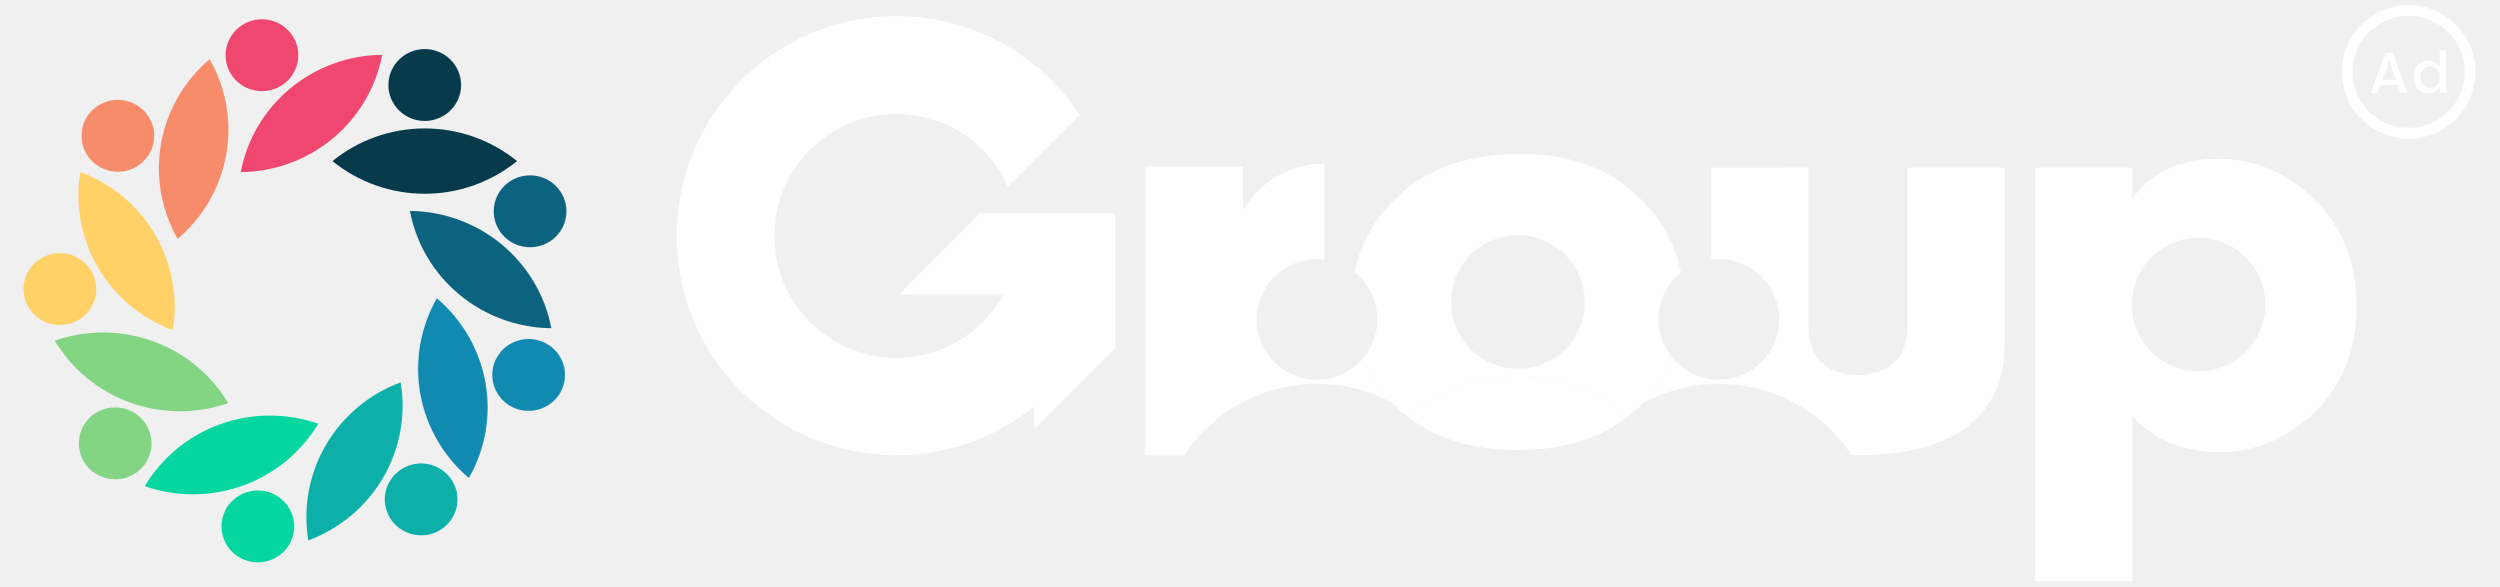
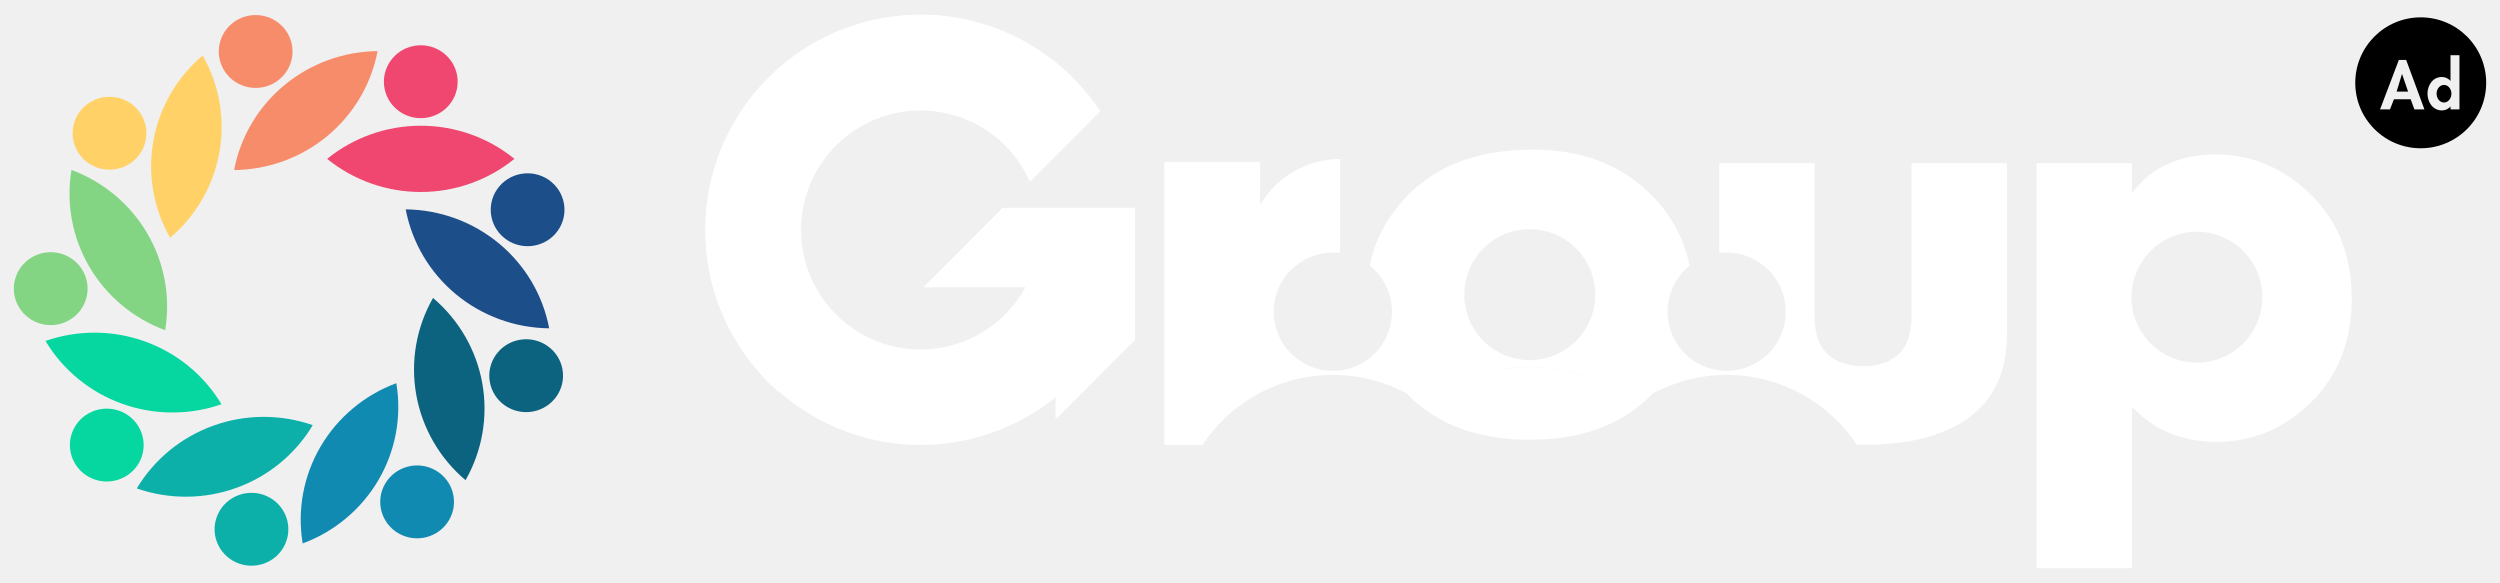
- <svg xmlns="http://www.w3.org/2000/svg" width="290" height="68" viewBox="0 0 290 68" version="1.1" id="svg1">
-   <defs id="defs1" />
+ <svg xmlns="http://www.w3.org/2000/svg" width="296mm" height="69mm" viewBox="0 0 296 69" version="1.1" id="svg1">
+   <defs id="defs1">
+     </defs>
  <g id="layer1">
-     <g id="g1" transform="translate(12.38381,-6.128391)">
-       <path d="m 244.935,24.548 c -2.458,0 -4.651,0.54 -6.58,1.619 -1.171,0.643 -2.263,1.631 -3.273,2.963 v -3.549 h -11.3 v 47.956 h 11.3 v -19.12 c 1.217,1.263 2.4,2.171 3.549,2.722 1.998,0.965 4.134,1.447 6.408,1.447 3.905,0 7.361,-1.298 10.37,-3.893 3.79,-3.261 5.684,-7.625 5.684,-13.091 0,-5.374 -1.849,-9.692 -5.547,-12.954 -3.101,-2.733 -6.637,-4.099 -10.611,-4.099 z m -2.176,9.157 a 7.75,7.75 0 0 1 7.75,7.75 7.75,7.75 0 0 1 -7.75,7.75 7.75,7.75 0 0 1 -3.967,-1.092 7.75,7.75 0 0 1 -3.783,-6.657 7.75,7.75 0 0 1 2.131,-5.338 7.75,7.75 0 0 1 5.619,-2.412 z" style="font-weight:bold;font-size:70.556px;line-height:0.26;font-family:Aharoni;-inkscape-font-specification:'Aharoni Bold';letter-spacing:-3.44px;word-spacing:0px;fill:#ffffff;stroke:#f9f9f9;stroke-width:0;stroke-linecap:square;stroke-linejoin:round;stroke-miterlimit:0;paint-order:fill markers stroke" id="path17-3-9-9-3-8" />
-       <path d="m 186.198,25.582 v 10.649 a 7,7 0 0 1 0.886,-0.056 7,7 0 0 1 7,7 7,7 0 0 1 -7,7 7,7 0 0 1 -0.287,-0.006 7,7 0 0 1 -5.045,-2.459 c -0.726,1.747 -1.766,3.357 -3.123,4.831 -0.096,0.105 -0.193,0.208 -0.291,0.31 a 18.5,18.5 0 0 1 8.621,-2.197 18.5,18.5 0 0 1 0.125,-5.2e-4 18.5,18.5 0 0 1 15.414,8.269 c 0.248,0.005 0.5,0.007 0.753,0.007 3.376,0 6.236,-0.402 8.578,-1.206 5.627,-1.952 8.44,-5.903 8.44,-11.851 v -20.291 h -11.3 v 18.121 c 0,1.998 -0.482,3.468 -1.447,4.41 -1.034,1.011 -2.457,1.516 -4.272,1.516 -1.837,0 -3.273,-0.505 -4.307,-1.516 -0.965,-0.942 -1.447,-2.412 -1.447,-4.41 v -18.121 z" style="font-weight:bold;font-size:70.556px;line-height:0.26;font-family:Aharoni;-inkscape-font-specification:'Aharoni Bold';letter-spacing:-3.44px;word-spacing:0px;fill:#ffffff;stroke:#f9f9f9;stroke-width:0;stroke-linecap:square;stroke-linejoin:round;stroke-miterlimit:0;paint-order:fill markers stroke" id="path13-1-6-4-1-2" />
-       <path id="path11-9-8-1-2-4" style="font-weight:bold;font-size:70.556px;line-height:0.26;font-family:Aharoni;-inkscape-font-specification:'Aharoni Bold';letter-spacing:-3.44px;word-spacing:0px;fill:#ffffff;stroke:#f9f9f9;stroke-width:0;stroke-linecap:square;stroke-linejoin:round;stroke-miterlimit:0;paint-order:fill markers stroke" d="m 164.125,23.983 c -6.093,0 -10.892,1.67 -14.396,5.01 -0.274,0.261 -0.539,0.531 -0.797,0.812 -2.173,2.377 -3.543,5.011 -4.11,7.902 a 7,7 0 0 1 2.63,5.468 7,7 0 0 1 -0.391,2.308 7,7 0 0 1 -1.267,2.216 c 0.725,1.768 1.759,3.382 3.103,4.843 0.092,0.101 0.186,0.2 0.281,0.299 0.545,0.568 1.123,1.091 1.734,1.571 a 20,20 0 0 1 0.34,-0.279 20,20 0 0 1 12.517,-4.401 20,20 0 0 1 12.517,4.401 20,20 0 0 1 0.335,0.275 c 0.605,-0.476 1.177,-0.994 1.718,-1.556 0.098,-0.102 0.195,-0.205 0.291,-0.31 1.356,-1.474 2.397,-3.084 3.123,-4.831 a 7,7 0 0 1 -1.668,-4.536 7,7 0 0 1 2.601,-5.445 c -0.578,-2.967 -1.941,-5.609 -4.09,-7.926 -3.606,-3.881 -8.429,-5.822 -14.469,-5.822 z m -0.357,9.42 a 7.75,7.75 0 0 1 7.75,7.75 7.75,7.75 0 0 1 -7.75,7.75 7.75,7.75 0 0 1 -7.75,-7.75 7.75,7.75 0 0 1 7.75,-7.75 z" />
-       <path d="m 242.759,33.705 a 7.75,7.75 0 0 0 -5.619,2.412 7.75,7.75 0 0 0 -2.131,5.338 7.75,7.75 0 0 0 3.783,6.657 7.75,7.75 0 0 0 3.967,1.092 7.75,7.75 0 0 0 7.75,-7.75 7.75,7.75 0 0 0 -7.75,-7.75 z" style="fill:none;stroke:#f9f9f9;stroke-width:0;stroke-linecap:square;stroke-linejoin:round;stroke-miterlimit:0;paint-order:fill markers stroke" id="path16-8-3-9-3-5" />
-       <path id="path16-8-3-9-3-3-5" style="fill:#ffffff;stroke:#f9f9f9;stroke-width:0;stroke-linecap:square;stroke-linejoin:round;stroke-miterlimit:0;paint-order:fill markers stroke" d="m 267.136,6.719 a 7.75,7.75 0 0 0 -5.619,2.412 7.75,7.75 0 0 0 -2.131,5.338 7.75,7.75 0 0 0 3.783,6.657 7.75,7.75 0 0 0 3.967,1.092 7.75,7.75 0 0 0 7.75,-7.75 7.75,7.75 0 0 0 -7.75,-7.75 z m 0,1.25 a 6.5,6.5 0 0 1 6.5,6.5 6.5,6.5 0 0 1 -6.5,6.5 6.5,6.5 0 0 1 -3.328,-0.916 6.5,6.5 0 0 1 -3.173,-5.584 6.5,6.5 0 0 1 1.788,-4.477 6.5,6.5 0 0 1 4.713,-2.023 z m 3.604,3.99 v 1.923 c -0.121,-0.214 -0.292,-0.387 -0.516,-0.516 -0.219,-0.134 -0.474,-0.201 -0.764,-0.201 -0.496,0 -0.912,0.177 -1.247,0.53 -0.331,0.349 -0.495,0.804 -0.495,1.367 0,0.559 0.167,1.019 0.502,1.381 0.335,0.357 0.749,0.536 1.24,0.536 0.29,0 0.545,-0.068 0.764,-0.202 0.219,-0.139 0.391,-0.321 0.516,-0.549 v 0.69 h 0.771 v -4.96 z m -6.31,0.295 -1.669,4.665 h 0.798 l 0.335,-0.952 h 1.951 l 0.335,0.952 h 0.805 l -1.669,-4.665 z m 0.442,0.925 0.764,2.192 h -1.535 z m 4.749,0.65 c 0.304,0 0.566,0.112 0.784,0.335 0.224,0.223 0.335,0.525 0.335,0.905 0,0.38 -0.111,0.684 -0.335,0.912 -0.219,0.223 -0.48,0.335 -0.784,0.335 -0.304,0 -0.567,-0.114 -0.791,-0.342 -0.219,-0.232 -0.329,-0.538 -0.329,-0.918 0,-0.38 0.11,-0.679 0.329,-0.898 0.224,-0.219 0.487,-0.329 0.791,-0.329 z" />
-       <path d="m 141.32,25.095 a 11,11 0 0 0 -9.472,5.422 v -3.43 -1.646 h -3.197 v -0.002 h -8.155 v 31.971 1.536 h 4.527 a 18.5,18.5 0 0 1 1.135,-1.536 18.5,18.5 0 0 1 2.493,-2.503 18.5,18.5 0 0 1 11.801,-4.253 18.5,18.5 0 0 1 8.726,2.187 c -0.094,-0.098 -0.188,-0.198 -0.281,-0.299 -1.344,-1.461 -2.378,-3.075 -3.103,-4.843 a 7,7 0 0 1 -5.342,2.476 7,7 0 0 1 -6.972,-6.374 7,7 0 0 1 -0.028,-0.626 7,7 0 0 1 7,-7 7,7 0 0 1 0.867,0.054 v -0.356 z" style="fill:#ffffff;stroke:#f9f9f9;stroke-width:0;stroke-linecap:square;stroke-linejoin:round;stroke-miterlimit:0;paint-order:fill markers stroke" id="path6-6-4-6-3-1" />
-       <path d="m 163.768,49.732 a 20,20 0 0 0 -12.517,4.401 20,20 0 0 0 -0.34,0.279 c 0.832,0.653 1.723,1.225 2.675,1.715 2.856,1.469 6.253,2.203 10.193,2.203 3.93,0 7.322,-0.736 10.174,-2.209 0.948,-0.49 1.837,-1.061 2.666,-1.713 a 20,20 0 0 0 -0.335,-0.275 20,20 0 0 0 -12.517,-4.401 z" style="fill:#ffffff;fill-opacity:1;stroke:#ffd166;stroke-width:0;stroke-linecap:square;stroke-linejoin:round;stroke-miterlimit:0;stroke-opacity:1;paint-order:fill markers stroke" id="path10-5-8-9-4-7" />
-       <path d="m 163.768,33.402 a 7.75,7.75 0 0 0 -7.75,7.75 7.75,7.75 0 0 0 7.75,7.75 7.75,7.75 0 0 0 7.75,-7.75 7.75,7.75 0 0 0 -7.75,-7.75 z" style="fill:none;stroke:#f9f9f9;stroke-width:0;stroke-linecap:square;stroke-linejoin:round;stroke-miterlimit:0;paint-order:fill markers stroke" id="path9-8-0-4-8-11-1" />
-       <path d="m 176.62,54.408 c -0.829,0.652 -1.718,1.223 -2.666,1.713 -2.852,1.472 -6.244,2.209 -10.174,2.209 -3.94,0 -7.338,-0.734 -10.193,-2.203 -0.952,-0.49 -1.844,-1.061 -2.675,-1.715 a 20,20 0 0 0 -3.986,4.534 h 8.955 15.774 8.956 a 20,20 0 0 0 -3.99,-4.538 z" style="fill:none;stroke:#f9f9f9;stroke-width:0;stroke-linecap:square;stroke-linejoin:round;stroke-miterlimit:0;paint-order:fill markers stroke" id="path15-2-9-2-3-1" />
-       <path d="m 140.452,50.654 a 18.5,18.5 0 0 0 -11.801,4.253 18.5,18.5 0 0 0 -2.493,2.503 18.5,18.5 0 0 0 -1.135,1.536 h 21.903 a 20,20 0 0 1 3.986,-4.534 c -0.611,-0.48 -1.188,-1.003 -1.734,-1.571 a 18.5,18.5 0 0 0 -8.726,-2.187 z" style="fill:none;stroke:#f9f9f9;stroke-width:0;stroke-linecap:square;stroke-linejoin:round;stroke-miterlimit:0;paint-order:fill markers stroke" id="path8-8-9-5-8-5" />
-       <path d="m 140.452,36.175 a 7,7 0 0 0 -7,7 7,7 0 0 0 0.028,0.626 7,7 0 0 0 6.972,6.374 7,7 0 0 0 5.342,-2.476 7,7 0 0 0 1.267,-2.216 7,7 0 0 0 0.391,-2.308 7,7 0 0 0 -2.63,-5.468 7,7 0 0 0 -3.503,-1.477 7,7 0 0 0 -0.867,-0.054 z" style="fill:none;stroke:#f9f9f9;stroke-width:0;stroke-linecap:square;stroke-linejoin:round;stroke-miterlimit:0;paint-order:fill markers stroke" id="path7-6-2-5-7-27" />
-       <path d="m 187.084,50.654 a 18.5,18.5 0 0 0 -0.125,5.2e-4 18.5,18.5 0 0 0 -8.621,2.197 c -0.541,0.562 -1.114,1.081 -1.718,1.556 a 20,20 0 0 1 3.99,4.538 h 21.902 a 18.5,18.5 0 0 0 -0.016,-0.023 18.5,18.5 0 0 0 -15.414,-8.269 z" style="fill:none;stroke:#f9f9f9;stroke-width:0;stroke-linecap:square;stroke-linejoin:round;stroke-miterlimit:0;paint-order:fill markers stroke" id="path14-0-5-4-42-6" />
-       <path d="m 187.084,36.175 a 7,7 0 0 0 -0.886,0.056 7,7 0 0 0 -3.513,1.499 7,7 0 0 0 -2.601,5.445 7,7 0 0 0 1.668,4.536 7,7 0 0 0 5.045,2.459 7,7 0 0 0 0.287,0.006 7,7 0 0 0 7,-7 7,7 0 0 0 -7,-7 z" style="fill:none;stroke:#f9f9f9;stroke-width:0;stroke-linecap:square;stroke-linejoin:round;stroke-miterlimit:0;paint-order:fill markers stroke" id="path12-2-5-9-7-1" />
-       <g id="g34-3-1-7-42" transform="translate(-204.7749,-261.2657)" style="fill:#ffffff;stroke:#ffffff">
-         <path d="m 279.631,313.89 a 37.5,37.5 0 0 1 16.787,-3.967 37.5,37.5 0 0 1 16.034,3.601 v -12.031 h -3.531 a 14.2,14.2 0 0 1 -12.504,7.469 14.2,14.2 0 0 1 -14.2,-14.2 14.2,14.2 0 0 1 14.2,-14.2 14.2,14.2 0 0 1 12.959,8.396 l 8.252,-8.26 a 25.45,25.45 0 0 0 -21.211,-11.386 25.45,25.45 0 0 0 -25.45,25.45 25.45,25.45 0 0 0 8.663,19.128 z" style="fill:#ffffff;stroke:#ffffff;stroke-width:0.1;stroke-linecap:square;stroke-linejoin:round;stroke-miterlimit:0;paint-order:fill markers stroke" id="path3-5-3-2-9-3" />
-         <path d="m 279.631,313.89 a 25.45,25.45 0 0 0 16.787,6.322 25.45,25.45 0 0 0 16.034,-5.686 v -1.002 a 37.5,37.5 0 0 0 -16.034,-3.601 37.5,37.5 0 0 0 -16.787,3.967 z" style="fill:#ffffff;stroke:#ffffff;stroke-width:0;stroke-linecap:square;stroke-linejoin:round;stroke-miterlimit:0;paint-order:fill markers stroke" id="path4-0-3-5-3-2" />
-         <path d="m 306.152,292.186 -9.296,9.306 h 12.066 3.531 v 12.031 1.002 2.557 l 2.345,-2.347 6.961,-6.968 v -6.276 -4.365 -4.731 a 25.45,25.45 0 0 0 -0.02,-0.21 h -9.285 -2.07 z" style="fill:#ffffff;stroke:#ffffff;stroke-width:0.1;stroke-linecap:square;stroke-linejoin:round;stroke-miterlimit:0;paint-order:fill markers stroke" id="path5-9-7-0-1-2" />
+     <g id="g1">
+       <path id="path37-1-1-3-2" style="fill-rule:evenodd;stroke-width:0;stroke-linecap:square;stroke-linejoin:round;stroke-miterlimit:0;paint-order:fill markers stroke" d="m 286.613,2.055 a 7.75,7.75 0 0 0 -7.75,7.75 7.75,7.75 0 0 0 7.75,7.75 7.75,7.75 0 0 0 7.751,-7.75 7.75,7.75 0 0 0 -7.751,-7.75 z m 3.527,4.479 h 1.06 v 6.42 h -1.06 v -0.348 h -0.015 c -0.22,0.303 -0.613,0.469 -0.999,0.469 -1.09,0 -1.711,-0.992 -1.711,-1.999 0,-0.984 0.629,-1.961 1.696,-1.961 0.386,0 0.779,0.167 1.014,0.462 h 0.015 z m -6.115,0.56 h 0.863 l 2.165,5.86 h -1.189 l -0.439,-1.204 h -1.983 l -0.47,1.204 h -1.174 z m 0.364,1.674 -0.628,2.075 h 1.356 l -0.712,-2.075 z m 4.979,1.287 c -0.545,0 -0.878,0.537 -0.878,1.037 0,0.5 0.333,1.045 0.878,1.045 0.545,0 0.879,-0.545 0.879,-1.045 0,-0.5 -0.334,-1.037 -0.879,-1.037 z" />
+       <g id="g4-4" transform="matrix(0.8833333,0,0,0.8833333,332.6925,-43.52386)" style="stroke-width:1.132">
+         <g id="g3" transform="matrix(1.025157,0,0,1.025157,7.346311,-3.342109)" style="stroke-width:1.104">
+           <path style="fill:#1c4e8a;fill-opacity:1;stroke:none;stroke-width:0;stroke-linecap:square;stroke-linejoin:round;stroke-miterlimit:0;paint-order:fill markers stroke" d="m -309.315,83.156 c -3.421,-2.836 -7.731,-4.412 -12.196,-4.458 0.821,4.337 3.14,8.258 6.561,11.094 3.421,2.836 7.731,4.412 12.197,4.458 -0.821,-4.337 -3.14,-8.258 -6.561,-11.094 z" id="path69-9-1" />
+           <path style="fill:#1c4e8a;fill-opacity:1;stroke:none;stroke-width:0;stroke-linecap:square;stroke-linejoin:round;stroke-miterlimit:0;paint-order:fill markers stroke" d="m -302.473,75.098 c -2.04,-1.691 -5.081,-1.429 -6.793,0.587 -1.712,2.016 -1.446,5.021 0.594,6.713 2.04,1.692 5.082,1.429 6.793,-0.587 1.712,-2.016 1.445,-5.021 -0.595,-6.712 z" id="path68-9-4" />
+           <path style="fill:#0c637f;fill-opacity:1;stroke:none;stroke-width:0;stroke-linecap:square;stroke-linejoin:round;stroke-miterlimit:0;paint-order:fill markers stroke" d="m -311.497,101.442 c -0.775,-4.345 -3.052,-8.29 -6.443,-11.161 -2.192,3.844 -2.967,8.321 -2.191,12.666 0.775,4.345 3.053,8.29 6.443,11.161 2.192,-3.844 2.966,-8.321 2.191,-12.666 z" id="path67-8-3" />
+           <path style="fill:#0c637f;fill-opacity:1;stroke:none;stroke-width:0;stroke-linecap:square;stroke-linejoin:round;stroke-miterlimit:0;paint-order:fill markers stroke" d="m -301.013,99.616 c -0.462,-2.591 -2.963,-4.322 -5.586,-3.865 -2.623,0.457 -4.374,2.928 -3.911,5.52 0.462,2.592 2.963,4.322 5.586,3.865 2.622,-0.457 4.373,-2.928 3.911,-5.52 z" id="path66-1-9" />
+           <path style="fill:#118ab2;fill-opacity:1;stroke:none;stroke-width:0;stroke-linecap:square;stroke-linejoin:round;stroke-miterlimit:0;paint-order:fill markers stroke" d="m -325.063,114.065 c 2.233,-3.821 3.055,-8.289 2.325,-12.642 -4.18,1.552 -7.685,4.49 -9.918,8.311 -2.233,3.821 -3.054,8.29 -2.325,12.643 4.18,-1.552 7.685,-4.49 9.918,-8.311 z" id="path65-8-8" />
+           <path style="fill:#118ab2;fill-opacity:1;stroke:none;stroke-width:0;stroke-linecap:square;stroke-linejoin:round;stroke-miterlimit:0;paint-order:fill markers stroke" d="m -315.844,119.325 c 1.332,-2.279 0.542,-5.193 -1.765,-6.508 -2.306,-1.316 -5.255,-0.535 -6.587,1.744 -1.332,2.279 -0.541,5.193 1.765,6.509 2.306,1.316 5.255,0.535 6.587,-1.744 z" id="path64-2-8" />
+           <path style="fill:#0cb0a9;fill-opacity:1;stroke:none;stroke-width:0;stroke-linecap:square;stroke-linejoin:round;stroke-miterlimit:0;paint-order:fill markers stroke" d="m -343.668,115.118 c 4.196,-1.509 7.732,-4.41 10.005,-8.208 -4.212,-1.466 -8.808,-1.442 -13.004,0.067 -4.196,1.509 -7.732,4.41 -10.005,8.208 4.212,1.466 8.808,1.442 13.004,-0.067 z" id="path63-6-0" />
+           <path style="fill:#0cb0a9;fill-opacity:1;stroke:none;stroke-width:0;stroke-linecap:square;stroke-linejoin:round;stroke-miterlimit:0;paint-order:fill markers stroke" d="m -340.027,125.002 c 2.502,-0.9 3.793,-3.634 2.882,-6.107 -0.911,-2.473 -3.678,-3.748 -6.18,-2.848 -2.503,0.9 -3.793,3.634 -2.882,6.107 0.911,2.473 3.678,3.747 6.18,2.847 z" id="path62-6-8" />
+           <path style="fill:#06d6a0;fill-opacity:1;stroke:none;stroke-width:0;stroke-linecap:square;stroke-linejoin:round;stroke-miterlimit:0;paint-order:fill markers stroke" d="m -358.604,104.108 c 4.196,1.509 8.792,1.533 13.004,0.067 -2.273,-3.798 -5.809,-6.699 -10.005,-8.208 -4.196,-1.509 -8.792,-1.533 -13.004,-0.067 2.273,3.798 5.809,6.699 10.005,8.208 z" id="path61-0-7" />
+           <path style="fill:#06d6a0;fill-opacity:1;stroke:none;stroke-width:0;stroke-linecap:square;stroke-linejoin:round;stroke-miterlimit:0;paint-order:fill markers stroke" d="m -362.245,113.992 c 2.502,0.9 5.269,-0.375 6.18,-2.847 0.911,-2.473 -0.379,-5.207 -2.882,-6.107 -2.503,-0.9 -5.27,0.375 -6.18,2.848 -0.911,2.473 0.38,5.207 2.882,6.106 z" id="path60-3-7" />
+           <path style="fill:#83d483;fill-opacity:1;stroke:none;stroke-width:0;stroke-linecap:square;stroke-linejoin:round;stroke-miterlimit:0;paint-order:fill markers stroke" d="m -362.884,86.187 c 2.233,3.821 5.738,6.759 9.918,8.311 0.73,-4.353 -0.092,-8.821 -2.325,-12.643 -2.233,-3.821 -5.738,-6.758 -9.918,-8.311 -0.729,4.353 0.092,8.821 2.325,12.642 z" id="path59-8-8" />
+           <path style="fill:#83d483;fill-opacity:1;stroke:none;stroke-width:0;stroke-linecap:square;stroke-linejoin:round;stroke-miterlimit:0;paint-order:fill markers stroke" d="m -372.103,91.446 c 1.331,2.279 4.28,3.06 6.587,1.744 2.306,-1.316 3.097,-4.23 1.765,-6.509 -1.332,-2.279 -4.281,-3.06 -6.587,-1.744 -2.306,1.316 -3.096,4.23 -1.765,6.508 z" id="path58-01-3" />
+           <path style="fill:#ffd166;fill-opacity:1;stroke:none;stroke-width:0;stroke-linecap:square;stroke-linejoin:round;stroke-miterlimit:0;paint-order:fill markers stroke" d="m -354.504,69.74 c -0.776,4.345 -9.6e-4,8.822 2.191,12.666 3.391,-2.871 5.668,-6.816 6.443,-11.161 0.775,-4.345 8.9e-4,-8.822 -2.191,-12.666 -3.39,2.871 -5.668,6.816 -6.443,11.161 z" id="path57-25-8" />
+           <path style="fill:#ffd166;fill-opacity:1;stroke:none;stroke-width:0;stroke-linecap:square;stroke-linejoin:round;stroke-miterlimit:0;paint-order:fill markers stroke" d="m -364.988,67.914 c -0.463,2.591 1.288,5.063 3.911,5.52 2.623,0.457 5.124,-1.273 5.586,-3.865 0.463,-2.592 -1.289,-5.063 -3.911,-5.52 -2.622,-0.457 -5.123,1.274 -5.586,3.865 z" id="path56-0-3" />
+           <path style="fill:#f78c6b;fill-opacity:1;stroke:none;stroke-width:0;stroke-linecap:square;stroke-linejoin:round;stroke-miterlimit:0;paint-order:fill markers stroke" d="m -337.387,62.464 c -3.421,2.836 -5.74,6.757 -6.561,11.094 4.465,-0.046 8.776,-1.621 12.197,-4.458 3.421,-2.836 5.739,-6.757 6.561,-11.094 -4.465,0.046 -8.776,1.622 -12.196,4.458 z" id="path55-9-7" />
+           <path style="fill:#f78c6b;fill-opacity:1;stroke:none;stroke-width:0;stroke-linecap:square;stroke-linejoin:round;stroke-miterlimit:0;paint-order:fill markers stroke" d="m -344.229,54.406 c -2.04,1.691 -2.306,4.697 -0.595,6.712 1.712,2.016 4.753,2.279 6.793,0.587 2.04,-1.691 2.306,-4.697 0.594,-6.713 -1.712,-2.016 -4.753,-2.278 -6.793,-0.587 z" id="path54-4-1" />
+           <path style="fill:#ef476f;fill-opacity:1;stroke:none;stroke-width:0;stroke-linecap:square;stroke-linejoin:round;stroke-miterlimit:0;paint-order:fill markers stroke" d="m -319.54,67.762 c -4.465,-1.24e-4 -8.792,1.531 -12.243,4.331 3.45,2.801 7.777,4.332 12.243,4.332 4.465,-9e-6 8.792,-1.531 12.243,-4.332 -3.45,-2.801 -7.778,-4.331 -12.243,-4.331 z" id="path53-7-0" />
+           <path style="fill:#ef476f;fill-opacity:1;stroke:none;stroke-width:0;stroke-linecap:square;stroke-linejoin:round;stroke-miterlimit:0;paint-order:fill markers stroke" d="m -319.54,57.243 c -2.663,-8.6e-5 -4.822,2.133 -4.822,4.764 -1.8e-4,2.631 2.159,4.765 4.822,4.765 2.663,8.6e-5 4.822,-2.133 4.822,-4.765 -1.1e-4,-2.631 -2.159,-4.764 -4.822,-4.764 z" id="path2-9-3-8-4-4-8-7" />
+         </g>
      </g>
-       <g id="g69-7-4-6-1" transform="matrix(0.875,0,0,0.875,354.0492,-309.7323)" style="stroke-width:1.143">
-         <path style="fill:#0c637f;fill-opacity:1;stroke:none;stroke-width:0;stroke-linecap:square;stroke-linejoin:round;stroke-miterlimit:0;paint-order:fill markers stroke" d="m 870.494,164.512 c -3.547,-2.976 -8.017,-4.63 -12.647,-4.678 0.852,4.551 3.256,8.666 6.803,11.643 3.547,2.976 8.017,4.63 12.647,4.678 -0.852,-4.551 -3.256,-8.666 -6.803,-11.642 z" transform="matrix(0.9643605,0,0,0.9528986,-1191.696,236.6389)" id="path69-4-6-3-6" />
-         <path style="fill:#0c637f;fill-opacity:1;stroke:none;stroke-width:0;stroke-linecap:square;stroke-linejoin:round;stroke-miterlimit:0;paint-order:fill markers stroke" d="m 877.589,156.056 c -2.115,-1.775 -5.269,-1.499 -7.044,0.616 -1.775,2.115 -1.499,5.269 0.616,7.044 2.115,1.775 5.269,1.499 7.044,-0.616 1.775,-2.115 1.499,-5.269 -0.617,-7.044 z" transform="matrix(0.9643605,0,0,0.9528986,-1191.696,236.6389)" id="path68-2-0-6-8" />
-         <path style="fill:#118ab2;fill-opacity:1;stroke:none;stroke-width:0;stroke-linecap:square;stroke-linejoin:round;stroke-miterlimit:0;paint-order:fill markers stroke" d="m 868.232,183.703 c -0.804,-4.56 -3.165,-8.7 -6.681,-11.713 -2.273,4.034 -3.076,8.732 -2.272,13.292 0.804,4.56 3.166,8.7 6.681,11.713 2.273,-4.034 3.076,-8.732 2.272,-13.292 z" transform="matrix(0.9643605,0,0,0.9528986,-1191.696,236.6389)" id="path67-7-6-1-5" />
-         <path style="fill:#118ab2;fill-opacity:1;stroke:none;stroke-width:0;stroke-linecap:square;stroke-linejoin:round;stroke-miterlimit:0;paint-order:fill markers stroke" d="m 879.103,181.786 c -0.479,-2.72 -3.073,-4.535 -5.792,-4.056 -2.72,0.479 -4.536,3.073 -4.056,5.793 0.479,2.72 3.073,4.536 5.793,4.056 2.719,-0.48 4.535,-3.073 4.055,-5.792 z" transform="matrix(0.9643605,0,0,0.9528986,-1191.696,236.6389)" id="path66-7-6-5-7" />
-         <path style="fill:#0cb0a9;fill-opacity:1;stroke:none;stroke-width:0;stroke-linecap:square;stroke-linejoin:round;stroke-miterlimit:0;paint-order:fill markers stroke" d="m 854.164,196.95 c 2.315,-4.01 3.167,-8.699 2.411,-13.267 -4.334,1.629 -7.969,4.711 -10.285,8.722 -2.315,4.01 -3.167,8.699 -2.411,13.267 4.334,-1.629 7.969,-4.712 10.284,-8.722 z" transform="matrix(0.9643605,0,0,0.9528986,-1191.696,236.6389)" id="path65-9-1-4-6" />
-         <path style="fill:#0cb0a9;fill-opacity:1;stroke:none;stroke-width:0;stroke-linecap:square;stroke-linejoin:round;stroke-miterlimit:0;paint-order:fill markers stroke" d="m 863.723,202.469 c 1.381,-2.391 0.562,-5.449 -1.83,-6.83 -2.391,-1.381 -5.45,-0.561 -6.83,1.83 -1.381,2.392 -0.561,5.45 1.83,6.83 2.391,1.381 5.449,0.561 6.83,-1.83 z" transform="matrix(0.9643605,0,0,0.9528986,-1191.696,236.6389)" id="path64-3-8-2-1" />
-         <path style="fill:#06d6a0;fill-opacity:1;stroke:none;stroke-width:0;stroke-linecap:square;stroke-linejoin:round;stroke-miterlimit:0;paint-order:fill markers stroke" d="m 834.872,198.054 c 4.351,-1.584 8.018,-4.628 10.375,-8.613 -4.367,-1.538 -9.133,-1.513 -13.485,0.07 -4.351,1.584 -8.018,4.628 -10.375,8.614 4.367,1.538 9.133,1.513 13.484,-0.071 z" transform="matrix(0.9643605,0,0,0.9528986,-1191.696,236.6389)" id="path63-1-4-0-8" />
-         <path style="fill:#06d6a0;fill-opacity:1;stroke:none;stroke-width:0;stroke-linecap:square;stroke-linejoin:round;stroke-miterlimit:0;paint-order:fill markers stroke" d="m 838.647,208.427 c 2.595,-0.944 3.933,-3.813 2.989,-6.408 -0.944,-2.595 -3.814,-3.933 -6.409,-2.988 -2.595,0.944 -3.933,3.814 -2.988,6.409 0.945,2.595 3.814,3.933 6.409,2.988 z" transform="matrix(0.9643605,0,0,0.9528986,-1191.696,236.6389)" id="path62-9-9-9-9" />
-         <path style="fill:#83d483;fill-opacity:1;stroke:none;stroke-width:0;stroke-linecap:square;stroke-linejoin:round;stroke-miterlimit:0;paint-order:fill markers stroke" d="m 819.383,186.5 c 4.351,1.584 9.117,1.609 13.484,0.071 -2.357,-3.986 -6.024,-7.03 -10.375,-8.614 -4.351,-1.584 -9.117,-1.609 -13.485,-0.07 2.357,3.986 6.024,7.03 10.375,8.613 z" transform="matrix(0.9643605,0,0,0.9528986,-1191.696,236.6389)" id="path61-8-6-7-2" />
-         <path style="fill:#83d483;fill-opacity:1;stroke:none;stroke-width:0;stroke-linecap:square;stroke-linejoin:round;stroke-miterlimit:0;paint-order:fill markers stroke" d="m 815.608,196.873 c 2.595,0.945 5.464,-0.393 6.409,-2.988 0.945,-2.595 -0.393,-5.464 -2.988,-6.409 -2.595,-0.945 -5.464,0.393 -6.409,2.988 -0.944,2.595 0.394,5.464 2.989,6.408 z" transform="matrix(0.9643605,0,0,0.9528986,-1191.696,236.6389)" id="path60-6-3-3-7" />
-         <path style="fill:#ffd166;fill-opacity:1;stroke:none;stroke-width:0;stroke-linecap:square;stroke-linejoin:round;stroke-miterlimit:0;paint-order:fill markers stroke" d="m 814.945,167.693 c 2.315,4.01 5.95,7.093 10.284,8.722 0.756,-4.568 -0.096,-9.257 -2.411,-13.267 -2.315,-4.01 -5.95,-7.093 -10.285,-8.722 -0.756,4.568 0.096,9.257 2.411,13.267 z" transform="matrix(0.9643605,0,0,0.9528986,-1191.696,236.6389)" id="path59-5-7-7-9" />
-         <path style="fill:#ffd166;fill-opacity:1;stroke:none;stroke-width:0;stroke-linecap:square;stroke-linejoin:round;stroke-miterlimit:0;paint-order:fill markers stroke" d="m 805.386,173.212 c 1.381,2.392 4.439,3.211 6.83,1.83 2.392,-1.381 3.211,-4.439 1.83,-6.83 -1.381,-2.392 -4.439,-3.211 -6.83,-1.83 -2.391,1.381 -3.211,4.439 -1.83,6.83 z" transform="matrix(0.9643605,0,0,0.9528986,-1191.696,236.6389)" id="path58-0-8-2-5" />
-         <path style="fill:#f78c6b;fill-opacity:1;stroke:none;stroke-width:0;stroke-linecap:square;stroke-linejoin:round;stroke-miterlimit:0;paint-order:fill markers stroke" d="m 823.634,150.434 c -0.804,4.56 -10e-4,9.258 2.272,13.292 3.516,-3.013 5.877,-7.153 6.681,-11.713 0.804,-4.56 9.2e-4,-9.258 -2.272,-13.292 -3.516,3.013 -5.877,7.153 -6.681,11.713 z" transform="matrix(0.9643605,0,0,0.9528986,-1191.696,236.6389)" id="path57-2-8-6-4" />
-         <path style="fill:#f78c6b;fill-opacity:1;stroke:none;stroke-width:0;stroke-linecap:square;stroke-linejoin:round;stroke-miterlimit:0;paint-order:fill markers stroke" d="m 812.764,148.517 c -0.48,2.719 1.336,5.313 4.055,5.792 2.72,0.48 5.313,-1.336 5.793,-4.056 0.48,-2.72 -1.336,-5.313 -4.056,-5.793 -2.719,-0.479 -5.313,1.337 -5.792,4.056 z" transform="matrix(0.9643605,0,0,0.9528986,-1191.696,236.6389)" id="path56-8-2-0-3" />
-         <path style="fill:#ef476f;fill-opacity:1;stroke:none;stroke-width:0;stroke-linecap:square;stroke-linejoin:round;stroke-miterlimit:0;paint-order:fill markers stroke" d="m 841.385,142.797 c -3.547,2.976 -5.952,7.091 -6.803,11.642 4.63,-0.048 9.1,-1.702 12.647,-4.678 3.547,-2.976 5.952,-7.091 6.803,-11.643 -4.63,0.048 -9.1,1.702 -12.647,4.678 z" transform="matrix(0.9643605,0,0,0.9528986,-1191.696,236.6389)" id="path55-6-9-1-1" />
-         <path style="fill:#ef476f;fill-opacity:1;stroke:none;stroke-width:0;stroke-linecap:square;stroke-linejoin:round;stroke-miterlimit:0;paint-order:fill markers stroke" d="m 834.29,134.341 c -2.115,1.775 -2.392,4.929 -0.617,7.044 1.775,2.116 4.929,2.392 7.044,0.616 2.116,-1.775 2.392,-4.929 0.616,-7.044 -1.775,-2.115 -4.929,-2.391 -7.044,-0.616 z" transform="matrix(0.9643605,0,0,0.9528986,-1191.696,236.6389)" id="path54-0-1-6-2" />
-         <path style="fill:#073b4c;fill-opacity:1;stroke:none;stroke-width:0;stroke-linecap:square;stroke-linejoin:round;stroke-miterlimit:0;paint-order:fill markers stroke" d="m 859.891,148.357 c -4.63,-1.3e-4 -9.117,1.606 -12.695,4.545 3.578,2.939 8.065,4.546 12.695,4.546 4.63,-1e-5 9.117,-1.607 12.695,-4.546 -3.578,-2.939 -8.065,-4.546 -12.695,-4.545 z" transform="matrix(0.9643605,0,0,0.9528986,-1191.696,236.6389)" id="path53-2-3-5-33" />
-         <path style="fill:#073b4c;fill-opacity:1;stroke:none;stroke-width:0;stroke-linecap:square;stroke-linejoin:round;stroke-miterlimit:0;paint-order:fill markers stroke" d="m 859.891,137.319 c -2.761,-9e-5 -5,2.238 -5,5 -1.8e-4,2.762 2.239,5 5,5 2.762,9e-5 5,-2.239 5,-5 -1.1e-4,-2.761 -2.239,-5 -5,-5 z" transform="matrix(0.9643605,0,0,0.9528986,-1191.696,236.6389)" id="path2-9-3-8-4-4-4-5-7-4" />
+       <path d="m 262.29,18.282 c -2.458,0 -4.651,0.54 -6.58,1.619 -1.171,0.643 -2.263,1.631 -3.273,2.963 v -3.549 h -11.3 v 47.956 h 11.3 V 48.15 c 1.217,1.263 2.4,2.171 3.549,2.722 1.998,0.965 4.134,1.447 6.408,1.447 3.904,0 7.361,-1.298 10.37,-3.893 3.79,-3.261 5.684,-7.625 5.684,-13.091 0,-5.374 -1.849,-9.692 -5.547,-12.954 -3.101,-2.733 -6.637,-4.099 -10.611,-4.099 z m -2.176,9.157 a 7.75,7.75 0 0 1 7.75,7.75 7.75,7.75 0 0 1 -7.75,7.75 7.75,7.75 0 0 1 -3.967,-1.092 7.75,7.75 0 0 1 -3.783,-6.657 7.75,7.75 0 0 1 2.131,-5.338 7.75,7.75 0 0 1 5.619,-2.412 z" style="font-weight:bold;font-size:70.556px;line-height:0.26;font-family:Aharoni;-inkscape-font-specification:'Aharoni Bold';letter-spacing:-3.44px;word-spacing:0px;fill:#ffffff;fill-opacity:1;stroke:#f9f9f9;stroke-width:0;stroke-linecap:square;stroke-linejoin:round;stroke-miterlimit:0;paint-order:fill markers stroke" id="path17-3-9-9-2" />
+       <path d="m 203.553,19.315 v 10.649 a 7,7 0 0 1 0.886,-0.056 7,7 0 0 1 7,7 7,7 0 0 1 -7,7 7,7 0 0 1 -0.287,-0.006 7,7 0 0 1 -5.045,-2.459 c -0.726,1.747 -1.766,3.357 -3.123,4.831 -0.096,0.105 -0.193,0.208 -0.291,0.31 a 18.5,18.5 0 0 1 8.621,-2.197 18.5,18.5 0 0 1 0.125,-5.2e-4 18.5,18.5 0 0 1 15.414,8.269 c 0.248,0.005 0.5,0.007 0.753,0.007 3.376,0 6.236,-0.402 8.578,-1.206 5.627,-1.952 8.44,-5.903 8.44,-11.851 V 19.315 H 226.324 v 18.121 c 0,1.998 -0.482,3.468 -1.447,4.41 -1.034,1.011 -2.457,1.516 -4.272,1.516 -1.837,0 -3.273,-0.505 -4.307,-1.516 -0.965,-0.942 -1.447,-2.412 -1.447,-4.41 V 19.315 Z" style="font-weight:bold;font-size:70.556px;line-height:0.26;font-family:Aharoni;-inkscape-font-specification:'Aharoni Bold';letter-spacing:-3.44px;word-spacing:0px;fill:#ffffff;fill-opacity:1;stroke:#f9f9f9;stroke-width:0;stroke-linecap:square;stroke-linejoin:round;stroke-miterlimit:0;paint-order:fill markers stroke" id="path13-1-6-4-7" />
+       <path id="path11-9-8-1-9" style="font-weight:bold;font-size:70.556px;line-height:0.26;font-family:Aharoni;-inkscape-font-specification:'Aharoni Bold';letter-spacing:-3.44px;word-spacing:0px;fill:#ffffff;fill-opacity:1;stroke:#f9f9f9;stroke-width:0;stroke-linecap:square;stroke-linejoin:round;stroke-miterlimit:0;paint-order:fill markers stroke" d="m 181.48,17.716 c -6.093,0 -10.892,1.67 -14.396,5.01 -0.273,0.261 -0.539,0.531 -0.797,0.812 -2.173,2.377 -3.543,5.011 -4.11,7.902 a 7,7 0 0 1 2.63,5.468 7,7 0 0 1 -0.391,2.308 7,7 0 0 1 -1.267,2.216 c 0.725,1.768 1.759,3.382 3.103,4.843 0.092,0.101 0.186,0.2 0.281,0.299 0.545,0.568 1.123,1.091 1.734,1.571 a 20,20 0 0 1 0.34,-0.279 20,20 0 0 1 12.517,-4.401 20,20 0 0 1 12.517,4.401 20,20 0 0 1 0.335,0.275 c 0.604,-0.476 1.177,-0.994 1.718,-1.556 0.098,-0.102 0.195,-0.205 0.291,-0.31 1.356,-1.474 2.397,-3.084 3.123,-4.831 a 7,7 0 0 1 -1.668,-4.536 7,7 0 0 1 2.601,-5.445 c -0.578,-2.967 -1.941,-5.609 -4.09,-7.926 -3.606,-3.881 -8.429,-5.822 -14.469,-5.822 z m -0.357,9.42 a 7.75,7.75 0 0 1 7.75,7.75 7.75,7.75 0 0 1 -7.75,7.75 7.75,7.75 0 0 1 -7.75,-7.75 7.75,7.75 0 0 1 7.75,-7.75 z" />
+       <path d="m 260.115,27.439 a 7.75,7.75 0 0 0 -5.619,2.412 7.75,7.75 0 0 0 -2.131,5.338 7.75,7.75 0 0 0 3.783,6.657 7.75,7.75 0 0 0 3.967,1.092 7.75,7.75 0 0 0 7.75,-7.75 7.75,7.75 0 0 0 -7.75,-7.75 z" style="fill:none;stroke:none;stroke-width:0;stroke-linecap:square;stroke-linejoin:round;stroke-miterlimit:0;paint-order:fill markers stroke" id="path16-8-3-9-5" />
+       <path d="m 158.675,18.828 a 11,11 0 0 0 -9.472,5.422 v -3.43 -1.646 h -3.197 v -0.002 h -8.155 v 31.971 1.536 h 4.527 a 18.5,18.5 0 0 1 1.135,-1.536 18.5,18.5 0 0 1 2.493,-2.503 18.5,18.5 0 0 1 11.801,-4.253 18.5,18.5 0 0 1 8.726,2.187 c -0.094,-0.098 -0.188,-0.198 -0.281,-0.299 -1.344,-1.461 -2.378,-3.075 -3.103,-4.843 a 7,7 0 0 1 -5.342,2.476 7,7 0 0 1 -6.972,-6.374 7,7 0 0 1 -0.028,-0.626 7,7 0 0 1 7,-7 7,7 0 0 1 0.867,0.054 v -0.356 z" style="fill:#ffffff;fill-opacity:1;stroke:none;stroke-width:0;stroke-linecap:square;stroke-linejoin:round;stroke-miterlimit:0;stroke-opacity:1;paint-order:fill markers stroke" id="path6-6-4-6-4" />
+       <path d="m 181.123,43.465 a 20,20 0 0 0 -12.517,4.401 20,20 0 0 0 -0.34,0.279 c 0.832,0.653 1.723,1.225 2.675,1.715 2.856,1.469 6.253,2.203 10.193,2.203 3.93,0 7.321,-0.736 10.174,-2.209 0.948,-0.49 1.837,-1.061 2.666,-1.713 a 20,20 0 0 0 -0.335,-0.275 20,20 0 0 0 -12.517,-4.401 z" style="fill:#ffffff;fill-opacity:1;stroke:#ffd166;stroke-width:0;stroke-linecap:square;stroke-linejoin:round;stroke-miterlimit:0;stroke-opacity:1;paint-order:fill markers stroke" id="path10-5-8-9-3" />
+       <path d="m 181.123,27.135 a 7.75,7.75 0 0 0 -7.75,7.75 7.75,7.75 0 0 0 7.75,7.75 7.75,7.75 0 0 0 7.75,-7.75 7.75,7.75 0 0 0 -7.75,-7.75 z" style="fill:none;stroke:#f9f9f9;stroke-width:0;stroke-linecap:square;stroke-linejoin:round;stroke-miterlimit:0;paint-order:fill markers stroke" id="path9-8-0-4-8-1" />
+       <path d="m 193.975,48.141 c -0.829,0.652 -1.718,1.223 -2.666,1.713 -2.852,1.472 -6.243,2.209 -10.174,2.209 -3.94,0 -7.338,-0.734 -10.193,-2.203 -0.952,-0.49 -1.844,-1.061 -2.675,-1.715 a 20,20 0 0 0 -3.986,4.534 h 8.955 15.774 8.956 a 20,20 0 0 0 -3.99,-4.538 z" style="fill:none;stroke:#f9f9f9;stroke-width:0;stroke-linecap:square;stroke-linejoin:round;stroke-miterlimit:0;paint-order:fill markers stroke" id="path15-2-9-2-2" />
+       <path d="m 157.808,44.387 a 18.5,18.5 0 0 0 -11.801,4.253 18.5,18.5 0 0 0 -2.493,2.503 18.5,18.5 0 0 0 -1.135,1.536 h 21.903 a 20,20 0 0 1 3.986,-4.534 c -0.61,-0.48 -1.188,-1.003 -1.734,-1.571 a 18.5,18.5 0 0 0 -8.726,-2.187 z" style="fill:none;stroke:#f9f9f9;stroke-width:0;stroke-linecap:square;stroke-linejoin:round;stroke-miterlimit:0;paint-order:fill markers stroke" id="path8-8-9-5-3" />
+       <path d="m 157.808,29.908 a 7,7 0 0 0 -7,7 7,7 0 0 0 0.028,0.626 7,7 0 0 0 6.972,6.374 7,7 0 0 0 5.342,-2.476 7,7 0 0 0 1.267,-2.216 7,7 0 0 0 0.391,-2.308 7,7 0 0 0 -2.63,-5.468 7,7 0 0 0 -3.503,-1.477 7,7 0 0 0 -0.867,-0.054 z" style="fill:none;stroke:#f9f9f9;stroke-width:0;stroke-linecap:square;stroke-linejoin:round;stroke-miterlimit:0;paint-order:fill markers stroke" id="path7-6-2-5-3" />
+       <path d="m 204.439,44.387 a 18.5,18.5 0 0 0 -0.125,5.2e-4 18.5,18.5 0 0 0 -8.621,2.197 c -0.541,0.562 -1.114,1.081 -1.718,1.556 a 20,20 0 0 1 3.99,4.538 h 21.903 a 18.5,18.5 0 0 0 -0.015,-0.023 18.5,18.5 0 0 0 -15.414,-8.269 z" style="fill:none;stroke:#f9f9f9;stroke-width:0;stroke-linecap:square;stroke-linejoin:round;stroke-miterlimit:0;paint-order:fill markers stroke" id="path14-0-5-4-4" />
+       <path d="m 204.439,29.908 a 7,7 0 0 0 -0.886,0.056 7,7 0 0 0 -3.513,1.499 7,7 0 0 0 -2.601,5.445 7,7 0 0 0 1.668,4.536 7,7 0 0 0 5.045,2.459 7,7 0 0 0 0.287,0.006 7,7 0 0 0 7,-7 7,7 0 0 0 -7,-7 z" style="fill:none;stroke:#f9f9f9;stroke-width:0;stroke-linecap:square;stroke-linejoin:round;stroke-miterlimit:0;paint-order:fill markers stroke" id="path12-2-5-9-1" />
+       <g id="g34-3-1-1" transform="translate(-187.4198,-267.5325)" style="fill:#ffffff;fill-opacity:1;stroke:#ffffff;stroke-opacity:1">
+         <path d="m 279.631,313.89 a 37.5,37.5 0 0 1 16.787,-3.967 37.5,37.5 0 0 1 16.034,3.601 v -12.031 h -3.531 a 14.2,14.2 0 0 1 -12.504,7.469 14.2,14.2 0 0 1 -14.2,-14.2 14.2,14.2 0 0 1 14.2,-14.2 14.2,14.2 0 0 1 12.959,8.396 l 8.252,-8.26 a 25.45,25.45 0 0 0 -21.211,-11.386 25.45,25.45 0 0 0 -25.45,25.45 25.45,25.45 0 0 0 8.663,19.128 z" style="fill:#ffffff;fill-opacity:1;stroke:#ffffff;stroke-width:0.1;stroke-linecap:square;stroke-linejoin:round;stroke-miterlimit:0;stroke-opacity:1;paint-order:fill markers stroke" id="path3-5-3-2-3" />
+         <path d="m 279.631,313.89 a 25.45,25.45 0 0 0 16.787,6.322 25.45,25.45 0 0 0 16.034,-5.686 v -1.002 a 37.5,37.5 0 0 0 -16.034,-3.601 37.5,37.5 0 0 0 -16.787,3.967 z" style="fill:#ffffff;fill-opacity:1;stroke:#ffffff;stroke-width:0;stroke-linecap:square;stroke-linejoin:round;stroke-miterlimit:0;stroke-opacity:1;paint-order:fill markers stroke" id="path4-0-3-5-8" />
+         <path d="m 306.152,292.186 -9.296,9.306 h 12.066 3.531 v 12.031 1.002 2.557 l 2.345,-2.347 6.961,-6.968 v -6.276 -4.365 -4.731 a 25.45,25.45 0 0 0 -0.02,-0.21 h -9.285 -2.07 z" style="fill:#ffffff;fill-opacity:1;stroke:#ffffff;stroke-width:0.1;stroke-linecap:square;stroke-linejoin:round;stroke-miterlimit:0;stroke-opacity:1;paint-order:fill markers stroke" id="path5-9-7-0-7" />
      </g>
    </g>
  </g>
</svg>
